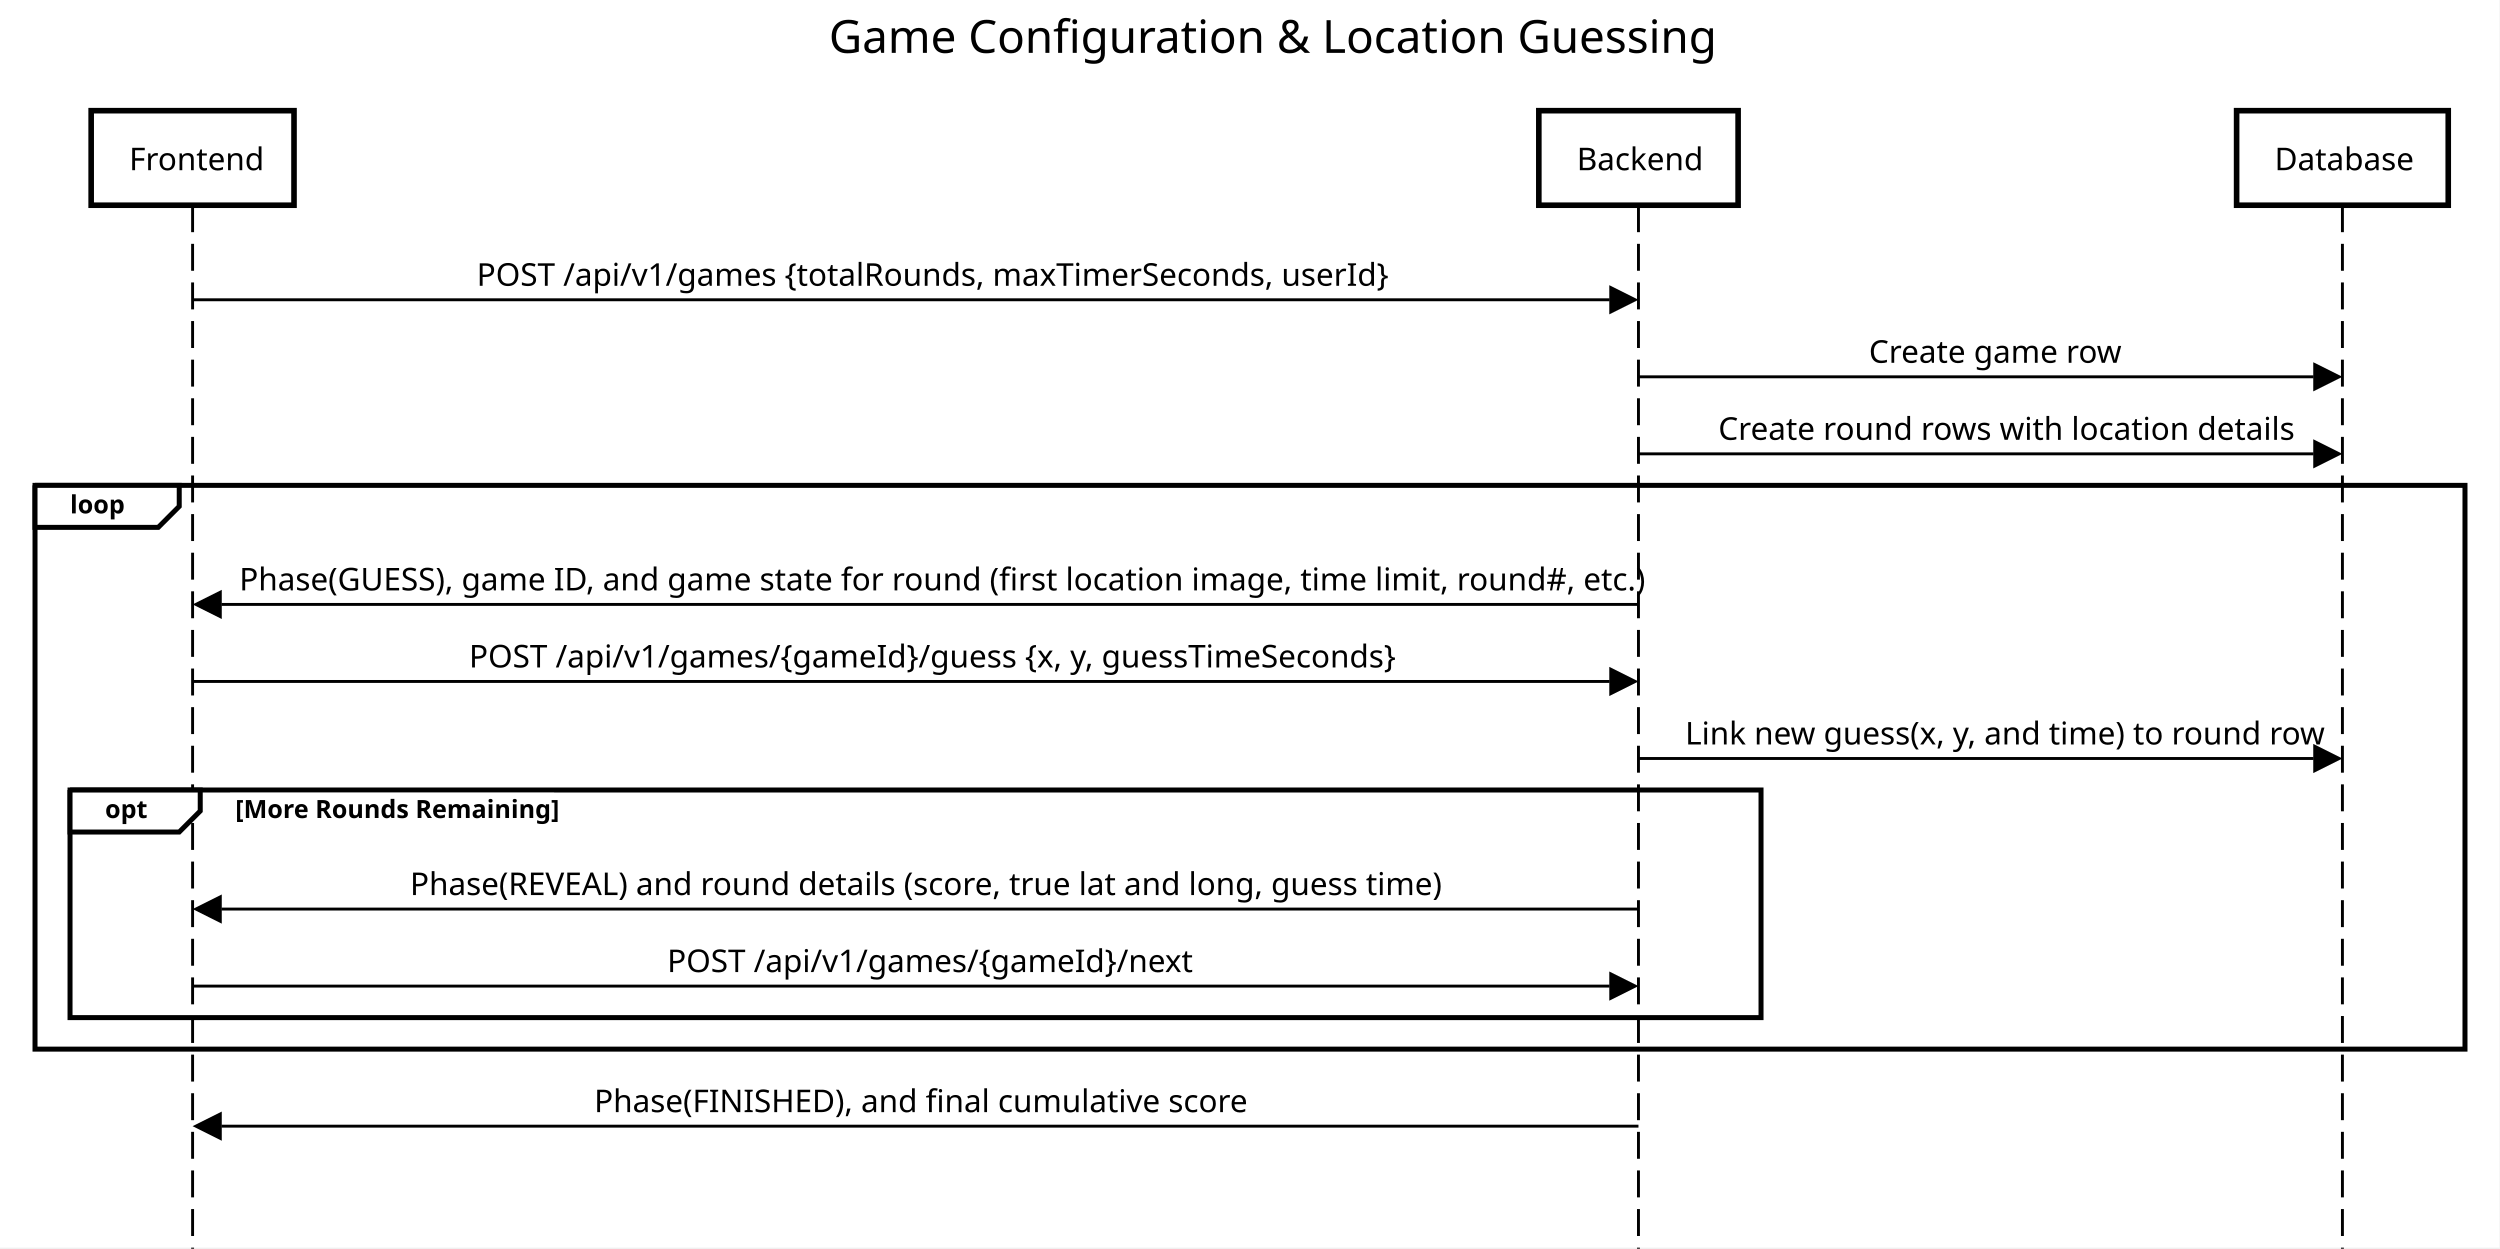
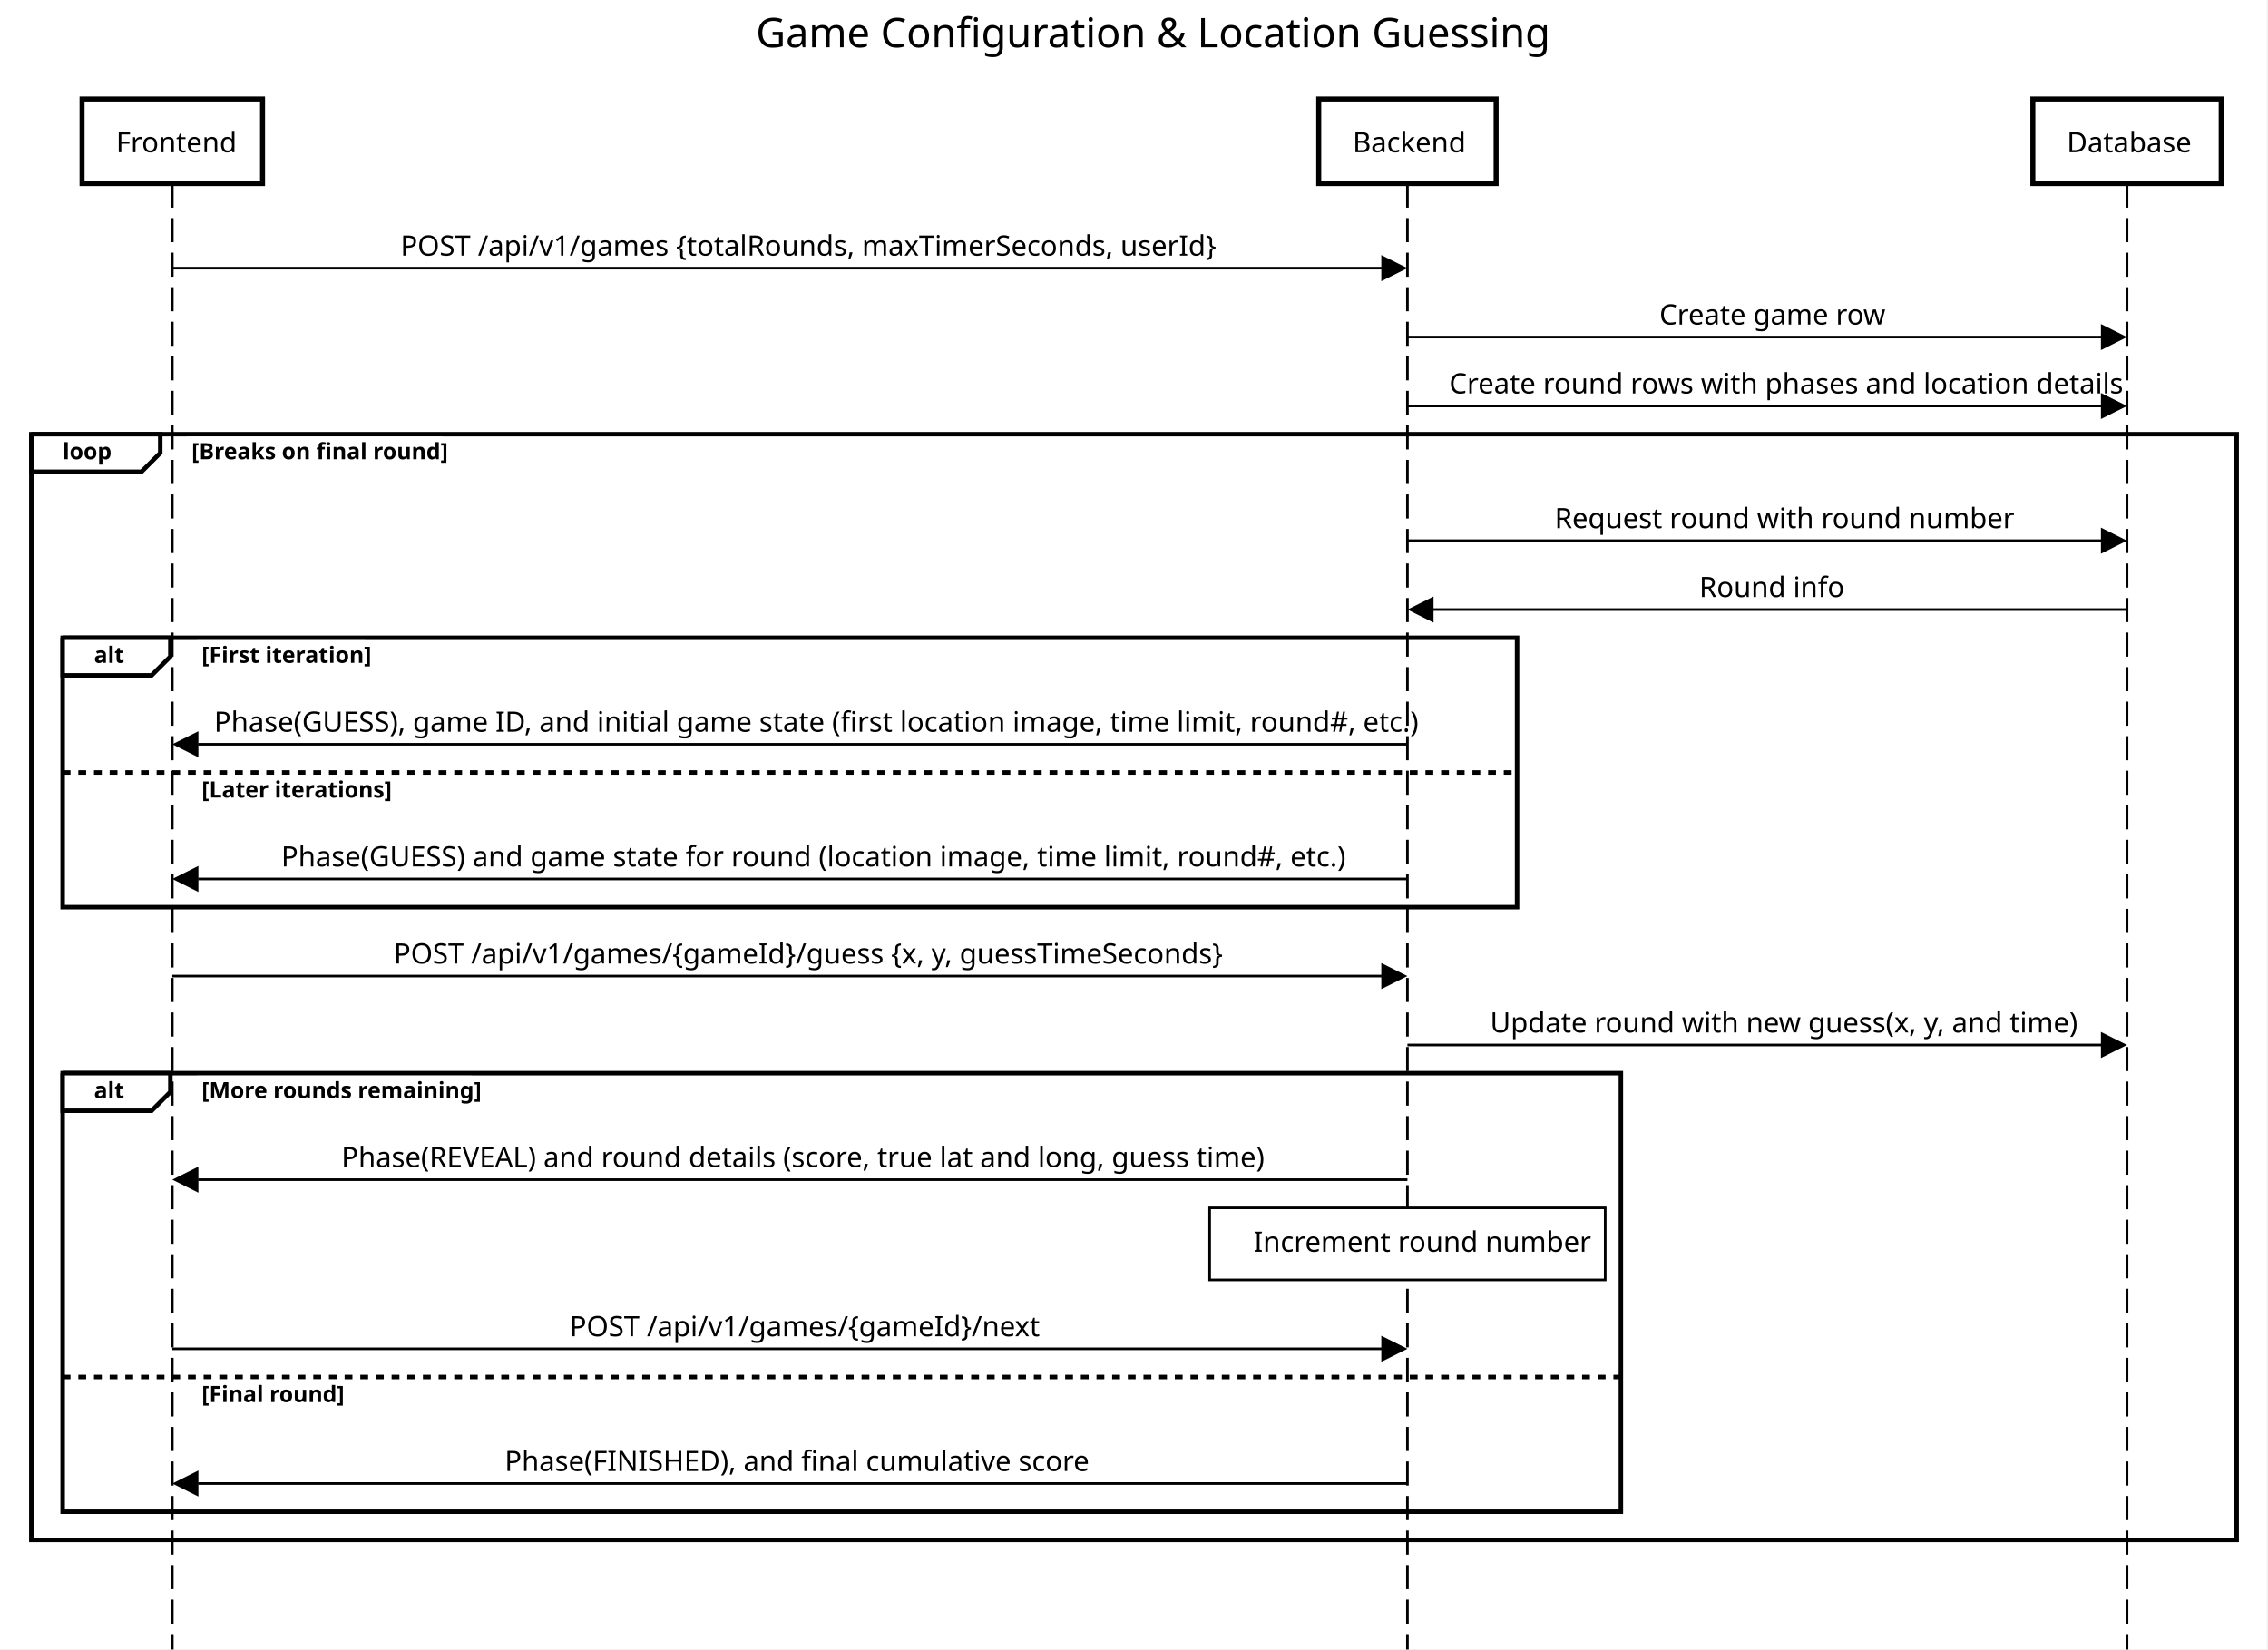
- <svg xmlns="http://www.w3.org/2000/svg" version="1.1" width="1166.249" height="582.528">
+ <svg xmlns="http://www.w3.org/2000/svg" version="1.1" width="1182.627" height="860.227">
  <defs />
  <g>
    <g />
    <g />
    <g />
    <g />
    <g />
    <g />
    <g />
    <g />
    <g />
    <g />
    <g />
    <g />
    <g />
    <g />
    <g />
    <g />
    <g />
    <g />
    <g />
    <g />
    <g />
    <g />
    <g />
    <g />
    <g />
    <g />
    <g />
    <g />
    <g />
    <g />
    <g />
    <g />
    <g />
    <g />
    <g />
    <g />
    <g />
    <g />
    <g />
    <g />
    <g />
    <g />
    <g />
    <g />
    <g />
    <g />
    <g />
    <g />
    <g />
    <g />
    <g />
    <g />
    <g />
    <g />
    <g />
    <g />
    <g />
    <g />
    <g />
    <g />
    <g />
    <g />
    <g />
    <g />
    <g />
    <g />
    <g />
    <g />
    <g />
    <g />
    <g />
    <g />
    <g />
    <g />
    <g />
    <g />
    <g />
    <g />
    <g />
    <g />
    <g />
    <g />
    <g />
    <g />
    <g />
    <g />
    <g />
    <g />
    <g />
    <g />
    <g />
    <g />
    <g />
    <g />
    <g />
    <g />
    <g />
    <g />
    <g />
    <g />
    <g />
    <g />
    <g />
    <g />
    <g />
    <g />
    <g />
    <g />
    <g />
    <g />
    <g />
    <g />
    <g />
    <g />
    <g />
    <g />
    <g />
    <g />
    <g />
    <g />
    <g />
    <g />
    <g />
    <g />
    <g />
    <g />
    <g />
    <g />
    <g />
    <g />
    <g />
    <g />
+     <g />
+     <g />
+     <g />
+     <g />
+     <g />
+     <g />
+     <g />
+     <g />
+     <g />
+     <g />
+     <g />
+     <g />
+     <g />
+     <g />
+     <g />
+     <g />
+     <g />
+     <g />
+     <g />
+     <g />
+     <g />
+     <g />
+     <g />
+     <g />
+     <g />
+     <g />
+     <g />
+     <g />
+     <g />
+     <g />
+     <g />
+     <g />
+     <g />
+     <g />
+     <g />
+     <g />
+     <g />
+     <g />
+     <g />
+     <g />
+     <g />
+     <g />
+     <g />
+     <g />
    <g>
-       <rect fill="white" stroke="none" x="0" y="0" width="1166" height="582" />
+       <rect fill="white" stroke="none" x="0" y="0" width="1182" height="860" />
    </g>
    <g />
    <g>
-       <path fill="none" stroke="black" paint-order="fill stroke markers" d=" M 89.844 95.739 L 89.844 582.528" stroke-miterlimit="10" stroke-width="1.361" stroke-dasharray="12.566,5.445" />
-       <path fill="none" stroke="black" paint-order="fill stroke markers" d=" M 764.344 95.739 L 764.344 582.528" stroke-miterlimit="10" stroke-width="1.361" stroke-dasharray="12.566,5.445" />
-       <path fill="none" stroke="black" paint-order="fill stroke markers" d=" M 1092.741 95.739 L 1092.741 582.528" stroke-miterlimit="10" stroke-width="1.361" stroke-dasharray="12.566,5.445" />
+       <path fill="none" stroke="black" paint-order="fill stroke markers" d=" M 89.844 95.739 L 89.844 860.227" stroke-miterlimit="10" stroke-width="1.361" stroke-dasharray="12.566,5.445" />
+       <path fill="none" stroke="black" paint-order="fill stroke markers" d=" M 733.891 95.739 L 733.891 860.227" stroke-miterlimit="10" stroke-width="1.361" stroke-dasharray="12.566,5.445" />
+       <path fill="none" stroke="black" paint-order="fill stroke markers" d=" M 1109.119 95.739 L 1109.119 860.227" stroke-miterlimit="10" stroke-width="1.361" stroke-dasharray="12.566,5.445" />
    </g>
    <g>
      <path fill="none" stroke="none" />
      <g>
-         <path fill="white" stroke="black" paint-order="fill stroke markers" d=" M 42.53 51.634 L 137.157 51.634 L 137.157 95.739 L 42.53 95.739 L 42.53 51.634 Z" stroke-miterlimit="10" stroke-width="2.614" stroke-dasharray="" />
-       </g>
-       <g>
-         <g />
-         <text fill="black" stroke="none" font-family="sans-serif" font-size="11pt" font-style="normal" font-weight="normal" text-decoration="normal" x="60.254" y="79.404" text-anchor="start" dominant-baseline="alphabetic" xml:space="preserve">Frontend</text>
+         <path fill="white" stroke="black" paint-order="fill stroke markers" d=" M 42.782 51.634 L 136.905 51.634 L 136.905 95.739 L 42.782 95.739 L 42.782 51.634 Z" stroke-miterlimit="10" stroke-width="2.614" stroke-dasharray="" />
+       </g>
+       <g>
+         <g />
+         <text fill="black" stroke="none" font-family="sans-serif" font-size="11pt" font-style="normal" font-weight="normal" text-decoration="normal" x="60.506" y="79.404" text-anchor="start" dominant-baseline="alphabetic" xml:space="preserve">Frontend</text>
      </g>
      <path fill="none" stroke="none" />
      <g>
-         <path fill="white" stroke="black" paint-order="fill stroke markers" d=" M 717.86 51.634 L 810.829 51.634 L 810.829 95.739 L 717.86 95.739 L 717.86 51.634 Z" stroke-miterlimit="10" stroke-width="2.614" stroke-dasharray="" />
-       </g>
-       <g>
-         <g />
-         <text fill="black" stroke="none" font-family="sans-serif" font-size="11pt" font-style="normal" font-weight="normal" text-decoration="normal" x="735.583" y="79.404" text-anchor="start" dominant-baseline="alphabetic" xml:space="preserve">Backend</text>
+         <path fill="white" stroke="black" paint-order="fill stroke markers" d=" M 687.642 51.634 L 780.14 51.634 L 780.14 95.739 L 687.642 95.739 L 687.642 51.634 Z" stroke-miterlimit="10" stroke-width="2.614" stroke-dasharray="" />
+       </g>
+       <g>
+         <g />
+         <text fill="black" stroke="none" font-family="sans-serif" font-size="11pt" font-style="normal" font-weight="normal" text-decoration="normal" x="705.365" y="79.404" text-anchor="start" dominant-baseline="alphabetic" xml:space="preserve">Backend</text>
      </g>
      <path fill="none" stroke="none" />
      <g>
-         <path fill="white" stroke="black" paint-order="fill stroke markers" d=" M 1043.375 51.634 L 1142.106 51.634 L 1142.106 95.739 L 1043.375 95.739 L 1043.375 51.634 Z" stroke-miterlimit="10" stroke-width="2.614" stroke-dasharray="" />
-       </g>
-       <g>
-         <g />
-         <text fill="black" stroke="none" font-family="sans-serif" font-size="11pt" font-style="normal" font-weight="normal" text-decoration="normal" x="1061.099" y="79.404" text-anchor="start" dominant-baseline="alphabetic" xml:space="preserve">Database</text>
+         <path fill="white" stroke="black" paint-order="fill stroke markers" d=" M 1060.017 51.634 L 1158.221 51.634 L 1158.221 95.739 L 1060.017 95.739 L 1060.017 51.634 Z" stroke-miterlimit="10" stroke-width="2.614" stroke-dasharray="" />
+       </g>
+       <g>
+         <g />
+         <text fill="black" stroke="none" font-family="sans-serif" font-size="11pt" font-style="normal" font-weight="normal" text-decoration="normal" x="1077.741" y="79.404" text-anchor="start" dominant-baseline="alphabetic" xml:space="preserve">Database</text>
      </g>
    </g>
    <g>
      <g>
-         <text fill="black" stroke="none" font-family="sans-serif" font-size="16pt" font-style="normal" font-weight="normal" text-decoration="normal" x="386.679" y="24.651" text-anchor="start" dominant-baseline="alphabetic" xml:space="preserve">Game Configuration &amp; Location Guessing</text>
-       </g>
-       <g>
-         <rect fill="white" stroke="none" x="219.935" y="118.608" width="414.318" height="21.236" />
-         <text fill="black" stroke="none" font-family="sans-serif" font-size="11pt" font-style="normal" font-weight="normal" text-decoration="normal" x="222.385" y="133.31" text-anchor="start" dominant-baseline="alphabetic" xml:space="preserve">POST /api/v1/games {totalRounds, maxTimerSeconds, userId}</text>
-       </g>
-       <g>
-         <path fill="none" stroke="black" paint-order="fill stroke markers" d=" M 89.844 139.844 L 750.895 139.844" stroke-miterlimit="10" stroke-width="1.361" />
-         <g transform="translate(764.3445,139.8442) translate(-764.3445,-139.8442)">
-           <path fill="black" stroke="none" paint-order="stroke fill markers" d=" M 750.732 133.038 L 764.344 139.844 L 750.732 146.651 Z" />
-         </g>
-       </g>
-       <g>
-         <rect fill="white" stroke="none" x="869.398" y="154.546" width="118.289" height="21.236" />
-         <text fill="black" stroke="none" font-family="sans-serif" font-size="11pt" font-style="normal" font-weight="normal" text-decoration="normal" x="871.849" y="169.248" text-anchor="start" dominant-baseline="alphabetic" xml:space="preserve">Create game row</text>
-       </g>
-       <g>
-         <path fill="none" stroke="black" paint-order="fill stroke markers" d=" M 764.344 175.782 L 1079.292 175.782" stroke-miterlimit="10" stroke-width="1.361" />
-         <g transform="translate(1092.741,175.7816) translate(-1092.741,-175.7816)">
-           <path fill="black" stroke="none" paint-order="stroke fill markers" d=" M 1079.128 168.975 L 1092.741 175.782 L 1079.128 182.588 Z" />
-         </g>
-       </g>
-       <g>
-         <rect fill="white" stroke="none" x="799.145" y="190.483" width="258.796" height="21.236" />
-         <text fill="black" stroke="none" font-family="sans-serif" font-size="11pt" font-style="normal" font-weight="normal" text-decoration="normal" x="801.595" y="205.185" text-anchor="start" dominant-baseline="alphabetic" xml:space="preserve">Create round rows with location details</text>
-       </g>
-       <g>
-         <path fill="none" stroke="black" paint-order="fill stroke markers" d=" M 764.344 211.719 L 1079.292 211.719" stroke-miterlimit="10" stroke-width="1.361" />
-         <g transform="translate(1092.741,211.7191) translate(-1092.741,-211.7191)">
-           <path fill="black" stroke="none" paint-order="stroke fill markers" d=" M 1079.128 204.913 L 1092.741 211.719 L 1079.128 218.525 Z" />
-         </g>
-       </g>
-       <g>
-         <rect fill="white" stroke="none" x="109.174" y="260.725" width="635.841" height="21.236" />
-         <text fill="black" stroke="none" font-family="sans-serif" font-size="11pt" font-style="normal" font-weight="normal" text-decoration="normal" x="111.624" y="275.426" text-anchor="start" dominant-baseline="alphabetic" xml:space="preserve">Phase(GUESS), game ID, and game state for round (first location image, time limit, round#, etc.)</text>
-       </g>
-       <g>
-         <path fill="none" stroke="black" paint-order="fill stroke markers" d=" M 764.344 281.96 L 103.293 281.96" stroke-miterlimit="10" stroke-width="1.361" />
-         <g transform="translate(89.84362,281.9605) translate(-89.84362,-281.9605)">
-           <path fill="black" stroke="none" paint-order="stroke fill markers" d=" M 103.456 275.154 L 89.844 281.96 L 103.456 288.767 Z" />
-         </g>
-       </g>
-       <g>
-         <rect fill="white" stroke="none" x="216.36" y="296.662" width="421.468" height="21.236" />
-         <text fill="black" stroke="none" font-family="sans-serif" font-size="11pt" font-style="normal" font-weight="normal" text-decoration="normal" x="218.81" y="311.364" text-anchor="start" dominant-baseline="alphabetic" xml:space="preserve">POST /api/v1/games/{gameId}/guess {x, y, guessTimeSeconds}</text>
-       </g>
-       <g>
-         <path fill="none" stroke="black" paint-order="fill stroke markers" d=" M 89.844 317.898 L 750.895 317.898" stroke-miterlimit="10" stroke-width="1.361" />
-         <g transform="translate(764.3445,317.8979) translate(-764.3445,-317.8979)">
-           <path fill="black" stroke="none" paint-order="stroke fill markers" d=" M 750.732 311.092 L 764.344 317.898 L 750.732 324.704 Z" />
-         </g>
-       </g>
-       <g>
-         <rect fill="white" stroke="none" x="783.674" y="332.6" width="289.736" height="21.236" />
-         <text fill="black" stroke="none" font-family="sans-serif" font-size="11pt" font-style="normal" font-weight="normal" text-decoration="normal" x="786.125" y="347.301" text-anchor="start" dominant-baseline="alphabetic" xml:space="preserve">Link new guess(x, y, and time) to round row</text>
-       </g>
-       <g>
-         <path fill="none" stroke="black" paint-order="fill stroke markers" d=" M 764.344 353.835 L 1079.292 353.835" stroke-miterlimit="10" stroke-width="1.361" />
-         <g transform="translate(1092.741,353.8354) translate(-1092.741,-353.8354)">
-           <path fill="black" stroke="none" paint-order="stroke fill markers" d=" M 1079.128 347.029 L 1092.741 353.835 L 1079.128 360.642 Z" />
-         </g>
-       </g>
-       <g>
-         <rect fill="white" stroke="none" x="188.83" y="402.841" width="476.527" height="21.236" />
-         <text fill="black" stroke="none" font-family="sans-serif" font-size="11pt" font-style="normal" font-weight="normal" text-decoration="normal" x="191.281" y="417.543" text-anchor="start" dominant-baseline="alphabetic" xml:space="preserve">Phase(REVEAL) and round details (score, true lat and long, guess time)</text>
-       </g>
-       <g>
-         <path fill="none" stroke="black" paint-order="fill stroke markers" d=" M 764.344 424.077 L 103.293 424.077" stroke-miterlimit="10" stroke-width="1.361" />
-         <g transform="translate(89.84362,424.0767) translate(-89.84362,-424.0767)">
-           <path fill="black" stroke="none" paint-order="stroke fill markers" d=" M 103.456 417.27 L 89.844 424.077 L 103.456 430.883 Z" />
-         </g>
-       </g>
-       <g>
-         <rect fill="white" stroke="none" x="308.793" y="438.778" width="236.602" height="21.236" />
-         <text fill="black" stroke="none" font-family="sans-serif" font-size="11pt" font-style="normal" font-weight="normal" text-decoration="normal" x="311.243" y="453.48" text-anchor="start" dominant-baseline="alphabetic" xml:space="preserve">POST /api/v1/games/{gameId}/next</text>
-       </g>
-       <g>
-         <path fill="none" stroke="black" paint-order="fill stroke markers" d=" M 89.844 460.014 L 750.895 460.014" stroke-miterlimit="10" stroke-width="1.361" />
-         <g transform="translate(764.3445,460.0142) translate(-764.3445,-460.0142)">
-           <path fill="black" stroke="none" paint-order="stroke fill markers" d=" M 750.732 453.208 L 764.344 460.014 L 750.732 466.821 Z" />
-         </g>
-       </g>
-       <g>
-         <rect fill="white" stroke="none" x="274.726" y="504.119" width="304.736" height="21.236" />
-         <text fill="black" stroke="none" font-family="sans-serif" font-size="11pt" font-style="normal" font-weight="normal" text-decoration="normal" x="277.176" y="518.821" text-anchor="start" dominant-baseline="alphabetic" xml:space="preserve">Phase(FINISHED), and final cumulative score</text>
-       </g>
-       <g>
-         <path fill="none" stroke="black" paint-order="fill stroke markers" d=" M 764.344 525.355 L 103.293 525.355" stroke-miterlimit="10" stroke-width="1.361" />
-         <g transform="translate(89.84362,525.355) translate(-89.84362,-525.355)">
-           <path fill="black" stroke="none" paint-order="stroke fill markers" d=" M 103.456 518.549 L 89.844 525.355 L 103.456 532.161 Z" />
-         </g>
-       </g>
-       <g>
-         <g />
-         <path fill="none" stroke="black" paint-order="fill stroke markers" d=" M 16.335 226.421 L 1149.914 226.421 L 1149.914 489.418 L 16.335 489.418 L 16.335 226.421 Z" stroke-miterlimit="10" stroke-width="2.334" stroke-dasharray="" />
-         <path fill="white" stroke="black" paint-order="fill stroke markers" d=" M 16.335 226.421 L 16.335 246.023 L 73.812 246.023 L 83.613 236.222 L 83.613 226.421 L 16.335 226.421" stroke-miterlimit="10" stroke-width="2.334" />
+         <text fill="black" stroke="none" font-family="sans-serif" font-size="16pt" font-style="normal" font-weight="normal" text-decoration="normal" x="394.177" y="24.651" text-anchor="start" dominant-baseline="alphabetic" xml:space="preserve">Game Configuration &amp; Location Guessing</text>
+       </g>
+       <g>
+         <rect fill="white" stroke="none" x="206.389" y="118.608" width="410.956" height="21.236" />
+         <text fill="black" stroke="none" font-family="sans-serif" font-size="11pt" font-style="normal" font-weight="normal" text-decoration="normal" x="208.839" y="133.31" text-anchor="start" dominant-baseline="alphabetic" xml:space="preserve">POST /api/v1/games {totalRounds, maxTimerSeconds, userId}</text>
+       </g>
+       <g>
+         <path fill="none" stroke="black" paint-order="fill stroke markers" d=" M 89.844 139.844 L 720.441 139.844" stroke-miterlimit="10" stroke-width="1.361" />
+         <g transform="translate(733.8907,139.8442) translate(-733.8907,-139.8442)">
+           <path fill="black" stroke="none" paint-order="stroke fill markers" d=" M 720.278 133.038 L 733.891 139.844 L 720.278 146.651 Z" />
+         </g>
+       </g>
+       <g>
+         <rect fill="white" stroke="none" x="862.834" y="154.546" width="117.341" height="21.236" />
+         <text fill="black" stroke="none" font-family="sans-serif" font-size="11pt" font-style="normal" font-weight="normal" text-decoration="normal" x="865.284" y="169.248" text-anchor="start" dominant-baseline="alphabetic" xml:space="preserve">Create game row</text>
+       </g>
+       <g>
+         <path fill="none" stroke="black" paint-order="fill stroke markers" d=" M 733.891 175.782 L 1095.67 175.782" stroke-miterlimit="10" stroke-width="1.361" />
+         <g transform="translate(1109.119,175.7816) translate(-1109.119,-175.7816)">
+           <path fill="black" stroke="none" paint-order="stroke fill markers" d=" M 1095.506 168.975 L 1109.119 175.782 L 1095.506 182.588 Z" />
+         </g>
+       </g>
+       <g>
+         <rect fill="white" stroke="none" x="753.221" y="190.483" width="336.568" height="21.236" />
+         <text fill="black" stroke="none" font-family="sans-serif" font-size="11pt" font-style="normal" font-weight="normal" text-decoration="normal" x="755.671" y="205.185" text-anchor="start" dominant-baseline="alphabetic" xml:space="preserve">Create round rows with phases and location details</text>
+       </g>
+       <g>
+         <path fill="none" stroke="black" paint-order="fill stroke markers" d=" M 733.891 211.719 L 1095.67 211.719" stroke-miterlimit="10" stroke-width="1.361" />
+         <g transform="translate(1109.119,211.7191) translate(-1109.119,-211.7191)">
+           <path fill="black" stroke="none" paint-order="stroke fill markers" d=" M 1095.506 204.913 L 1109.119 211.719 L 1095.506 218.525 Z" />
+         </g>
+       </g>
+       <g>
+         <rect fill="white" stroke="none" x="808.224" y="260.725" width="226.561" height="21.236" />
+         <text fill="black" stroke="none" font-family="sans-serif" font-size="11pt" font-style="normal" font-weight="normal" text-decoration="normal" x="810.675" y="275.426" text-anchor="start" dominant-baseline="alphabetic" xml:space="preserve">Request round with round number</text>
+       </g>
+       <g>
+         <path fill="none" stroke="black" paint-order="fill stroke markers" d=" M 733.891 281.96 L 1095.67 281.96" stroke-miterlimit="10" stroke-width="1.361" />
+         <g transform="translate(1109.119,281.9605) translate(-1109.119,-281.9605)">
+           <path fill="black" stroke="none" paint-order="stroke fill markers" d=" M 1095.506 275.154 L 1109.119 281.96 L 1095.506 288.767 Z" />
+         </g>
+       </g>
+       <g>
+         <rect fill="white" stroke="none" x="883.6" y="296.662" width="75.81" height="21.236" />
+         <text fill="black" stroke="none" font-family="sans-serif" font-size="11pt" font-style="normal" font-weight="normal" text-decoration="normal" x="886.05" y="311.364" text-anchor="start" dominant-baseline="alphabetic" xml:space="preserve">Round info</text>
+       </g>
+       <g>
+         <path fill="none" stroke="black" paint-order="fill stroke markers" d=" M 1109.119 317.898 L 747.34 317.898" stroke-miterlimit="10" stroke-width="1.361" />
+         <g transform="translate(733.8907,317.8979) translate(-733.8907,-317.8979)">
+           <path fill="black" stroke="none" paint-order="stroke fill markers" d=" M 747.503 311.092 L 733.891 317.898 L 747.503 324.704 Z" />
+         </g>
+       </g>
+       <g>
+         <rect fill="white" stroke="none" x="109.174" y="366.904" width="605.387" height="21.236" />
+         <text fill="black" stroke="none" font-family="sans-serif" font-size="11pt" font-style="normal" font-weight="normal" text-decoration="normal" x="111.624" y="381.605" text-anchor="start" dominant-baseline="alphabetic" xml:space="preserve">Phase(GUESS), game ID, and initial game state (first location image, time limit, round#, etc.)</text>
+       </g>
+       <g>
+         <path fill="none" stroke="black" paint-order="fill stroke markers" d=" M 733.891 388.139 L 103.293 388.139" stroke-miterlimit="10" stroke-width="1.361" />
+         <g transform="translate(89.84362,388.1393) translate(-89.84362,-388.1393)">
+           <path fill="black" stroke="none" paint-order="stroke fill markers" d=" M 103.456 381.333 L 89.844 388.139 L 103.456 394.946 Z" />
+         </g>
+       </g>
+       <g>
+         <rect fill="white" stroke="none" x="144.195" y="437.145" width="535.344" height="21.236" />
+         <text fill="black" stroke="none" font-family="sans-serif" font-size="11pt" font-style="normal" font-weight="normal" text-decoration="normal" x="146.645" y="451.847" text-anchor="start" dominant-baseline="alphabetic" xml:space="preserve">Phase(GUESS) and game state for round (location image, time limit, round#, etc.)</text>
+       </g>
+       <g>
+         <path fill="none" stroke="black" paint-order="fill stroke markers" d=" M 733.891 458.381 L 103.293 458.381" stroke-miterlimit="10" stroke-width="1.361" />
+         <g transform="translate(89.84362,458.3807) translate(-89.84362,-458.3807)">
+           <path fill="black" stroke="none" paint-order="stroke fill markers" d=" M 103.456 451.574 L 89.844 458.381 L 103.456 465.187 Z" />
+         </g>
+       </g>
+       <g>
+         <rect fill="white" stroke="none" x="202.846" y="487.784" width="418.043" height="21.236" />
+         <text fill="black" stroke="none" font-family="sans-serif" font-size="11pt" font-style="normal" font-weight="normal" text-decoration="normal" x="205.296" y="502.486" text-anchor="start" dominant-baseline="alphabetic" xml:space="preserve">POST /api/v1/games/{gameId}/guess {x, y, guessTimeSeconds}</text>
+       </g>
+       <g>
+         <path fill="none" stroke="black" paint-order="fill stroke markers" d=" M 89.844 509.02 L 720.441 509.02" stroke-miterlimit="10" stroke-width="1.361" />
+         <g transform="translate(733.8907,509.0198) translate(-733.8907,-509.0198)">
+           <path fill="black" stroke="none" paint-order="stroke fill markers" d=" M 720.278 502.213 L 733.891 509.02 L 720.278 515.826 Z" />
+         </g>
+       </g>
+       <g>
+         <rect fill="white" stroke="none" x="774.556" y="523.721" width="293.898" height="21.236" />
+         <text fill="black" stroke="none" font-family="sans-serif" font-size="11pt" font-style="normal" font-weight="normal" text-decoration="normal" x="777.006" y="538.423" text-anchor="start" dominant-baseline="alphabetic" xml:space="preserve">Update round with new guess(x, y, and time)</text>
+       </g>
+       <g>
+         <path fill="none" stroke="black" paint-order="fill stroke markers" d=" M 733.891 544.957 L 1095.67 544.957" stroke-miterlimit="10" stroke-width="1.361" />
+         <g transform="translate(1109.119,544.9572) translate(-1109.119,-544.9572)">
+           <path fill="black" stroke="none" paint-order="stroke fill markers" d=" M 1095.506 538.151 L 1109.119 544.957 L 1095.506 551.764 Z" />
+         </g>
+       </g>
+       <g>
+         <rect fill="white" stroke="none" x="175.548" y="593.963" width="472.638" height="21.236" />
+         <text fill="black" stroke="none" font-family="sans-serif" font-size="11pt" font-style="normal" font-weight="normal" text-decoration="normal" x="177.998" y="608.665" text-anchor="start" dominant-baseline="alphabetic" xml:space="preserve">Phase(REVEAL) and round details (score, true lat and long, guess time)</text>
+       </g>
+       <g>
+         <path fill="none" stroke="black" paint-order="fill stroke markers" d=" M 733.891 615.199 L 103.293 615.199" stroke-miterlimit="10" stroke-width="1.361" />
+         <g transform="translate(89.84362,615.1986) translate(-89.84362,-615.1986)">
+           <path fill="black" stroke="none" paint-order="stroke fill markers" d=" M 103.456 608.392 L 89.844 615.199 L 103.456 622.005 Z" />
+         </g>
+       </g>
+       <path fill="white" stroke="black" paint-order="fill stroke markers" d=" M 630.757 629.9 L 837.025 629.9 L 837.025 667.471 L 630.757 667.471 Z" stroke-miterlimit="10" stroke-width="1.361" stroke-dasharray="" />
+       <g>
+         <text fill="black" stroke="none" font-family="sans-serif" font-size="11pt" font-style="normal" font-weight="normal" text-decoration="normal" x="653.626" y="652.77" text-anchor="start" dominant-baseline="alphabetic" xml:space="preserve">Increment round number</text>
+       </g>
+       <g>
+         <rect fill="white" stroke="none" x="294.517" y="682.173" width="234.7" height="21.236" />
+         <text fill="black" stroke="none" font-family="sans-serif" font-size="11pt" font-style="normal" font-weight="normal" text-decoration="normal" x="296.967" y="696.875" text-anchor="start" dominant-baseline="alphabetic" xml:space="preserve">POST /api/v1/games/{gameId}/next</text>
+       </g>
+       <g>
+         <path fill="none" stroke="black" paint-order="fill stroke markers" d=" M 89.844 703.409 L 720.441 703.409" stroke-miterlimit="10" stroke-width="1.361" />
+         <g transform="translate(733.8907,703.4087) translate(-733.8907,-703.4087)">
+           <path fill="black" stroke="none" paint-order="stroke fill markers" d=" M 720.278 696.602 L 733.891 703.409 L 720.278 710.215 Z" />
+         </g>
+       </g>
+       <g>
+         <rect fill="white" stroke="none" x="260.723" y="752.414" width="302.288" height="21.236" />
+         <text fill="black" stroke="none" font-family="sans-serif" font-size="11pt" font-style="normal" font-weight="normal" text-decoration="normal" x="263.174" y="767.116" text-anchor="start" dominant-baseline="alphabetic" xml:space="preserve">Phase(FINISHED), and final cumulative score</text>
+       </g>
+       <g>
+         <path fill="none" stroke="black" paint-order="fill stroke markers" d=" M 733.891 773.65 L 103.293 773.65" stroke-miterlimit="10" stroke-width="1.361" />
+         <g transform="translate(89.84362,773.6501) translate(-89.84362,-773.6501)">
+           <path fill="black" stroke="none" paint-order="stroke fill markers" d=" M 103.456 766.844 L 89.844 773.65 L 103.456 780.456 Z" />
+         </g>
+       </g>
+       <g>
+         <g />
+         <path fill="none" stroke="black" paint-order="fill stroke markers" d=" M 16.335 226.421 L 1166.292 226.421 L 1166.292 803.053 L 16.335 803.053 L 16.335 226.421 Z" stroke-miterlimit="10" stroke-width="2.334" />
+         <path fill="white" stroke="black" paint-order="fill stroke markers" d=" M 16.335 226.421 L 16.335 246.023 L 73.76 246.023 L 83.561 236.222 L 83.561 226.421 L 16.335 226.421" stroke-miterlimit="10" stroke-width="2.334" />
        <text fill="black" stroke="none" font-family="sans-serif" font-size="8.8pt" font-style="normal" font-weight="bold" text-decoration="normal" x="32.67" y="239.489" text-anchor="start" dominant-baseline="alphabetic" xml:space="preserve">loop</text>
-       </g>
-       <g>
-         <g />
-         <path fill="none" stroke="black" paint-order="fill stroke markers" d=" M 32.67 368.537 L 821.518 368.537 L 821.518 474.716 L 32.67 474.716 L 32.67 368.537 Z" stroke-miterlimit="10" stroke-width="2.334" stroke-dasharray="" />
-         <path fill="white" stroke="black" paint-order="fill stroke markers" d=" M 32.67 368.537 L 32.67 388.139 L 83.609 388.139 L 93.411 378.338 L 93.411 368.537 L 32.67 368.537" stroke-miterlimit="10" stroke-width="2.334" />
-         <text fill="black" stroke="none" font-family="sans-serif" font-size="8.8pt" font-style="normal" font-weight="bold" text-decoration="normal" x="49.006" y="381.605" text-anchor="start" dominant-baseline="alphabetic" xml:space="preserve">opt</text>
-         <g>
-           <rect fill="white" stroke="none" x="107.296" y="369.844" width="151.199" height="16.989" />
-         </g>
-         <text fill="black" stroke="none" font-family="sans-serif" font-size="8.8pt" font-style="normal" font-weight="bold" text-decoration="normal" x="109.746" y="381.605" text-anchor="start" dominant-baseline="alphabetic" xml:space="preserve">[More Rounds Remaining]</text>
-       </g>
+         <g>
+           <rect fill="white" stroke="none" x="97.446" y="227.728" width="133.289" height="16.989" />
+         </g>
+         <text fill="black" stroke="none" font-family="sans-serif" font-size="8.8pt" font-style="normal" font-weight="bold" text-decoration="normal" x="99.896" y="239.489" text-anchor="start" dominant-baseline="alphabetic" xml:space="preserve">[Breaks on final round]</text>
+       </g>
+       <g>
+         <g />
+         <path fill="none" stroke="black" paint-order="fill stroke markers" d=" M 32.67 332.6 L 791.064 332.6 L 791.064 473.082 L 32.67 473.082 L 32.67 332.6 Z" stroke-miterlimit="10" stroke-width="2.334" />
+         <path fill="white" stroke="black" paint-order="fill stroke markers" d=" M 32.67 332.6 L 32.67 352.202 L 79.03 352.202 L 88.831 342.401 L 88.831 332.6 L 32.67 332.6" stroke-miterlimit="10" stroke-width="2.334" />
+         <text fill="black" stroke="none" font-family="sans-serif" font-size="8.8pt" font-style="normal" font-weight="bold" text-decoration="normal" x="49.006" y="345.668" text-anchor="start" dominant-baseline="alphabetic" xml:space="preserve">alt</text>
+         <g>
+           <rect fill="white" stroke="none" x="102.716" y="333.906" width="87.663" height="16.989" />
+         </g>
+         <text fill="black" stroke="none" font-family="sans-serif" font-size="8.8pt" font-style="normal" font-weight="bold" text-decoration="normal" x="105.166" y="345.668" text-anchor="start" dominant-baseline="alphabetic" xml:space="preserve">[First iteration]</text>
+         <g>
+           <path fill="none" stroke="black" paint-order="fill stroke markers" d=" M 32.67 402.841 L 791.064 402.841" stroke-miterlimit="10" stroke-width="2.334" stroke-dasharray="4.084" />
+         </g>
+         <g />
+         <g>
+           <rect fill="white" stroke="none" x="102.716" y="404.148" width="97.452" height="16.989" />
+         </g>
+         <text fill="black" stroke="none" font-family="sans-serif" font-size="8.8pt" font-style="normal" font-weight="bold" text-decoration="normal" x="105.166" y="415.909" text-anchor="start" dominant-baseline="alphabetic" xml:space="preserve">[Later iterations]</text>
+       </g>
+       <g />
+       <g>
+         <g />
+         <path fill="none" stroke="black" paint-order="fill stroke markers" d=" M 32.67 559.659 L 845.192 559.659 L 845.192 788.352 L 32.67 788.352 L 32.67 559.659 Z" stroke-miterlimit="10" stroke-width="2.334" />
+         <path fill="white" stroke="black" paint-order="fill stroke markers" d=" M 32.67 559.659 L 32.67 579.261 L 79.03 579.261 L 88.831 569.46 L 88.831 559.659 L 32.67 559.659" stroke-miterlimit="10" stroke-width="2.334" />
+         <text fill="black" stroke="none" font-family="sans-serif" font-size="8.8pt" font-style="normal" font-weight="bold" text-decoration="normal" x="49.006" y="572.727" text-anchor="start" dominant-baseline="alphabetic" xml:space="preserve">alt</text>
+         <g>
+           <rect fill="white" stroke="none" x="102.716" y="560.966" width="143.06" height="16.989" />
+         </g>
+         <text fill="black" stroke="none" font-family="sans-serif" font-size="8.8pt" font-style="normal" font-weight="bold" text-decoration="normal" x="105.166" y="572.727" text-anchor="start" dominant-baseline="alphabetic" xml:space="preserve">[More rounds remaining]</text>
+         <g>
+           <path fill="none" stroke="black" paint-order="fill stroke markers" d=" M 32.67 718.11 L 845.192 718.11" stroke-miterlimit="10" stroke-width="2.334" stroke-dasharray="4.084" />
+         </g>
+         <g />
+         <g>
+           <rect fill="white" stroke="none" x="102.716" y="719.417" width="76.569" height="16.989" />
+         </g>
+         <text fill="black" stroke="none" font-family="sans-serif" font-size="8.8pt" font-style="normal" font-weight="bold" text-decoration="normal" x="105.166" y="731.179" text-anchor="start" dominant-baseline="alphabetic" xml:space="preserve">[Final round]</text>
+       </g>
+       <g />
    </g>
    <g />
    <g />
    <g />
  </g>
</svg>
